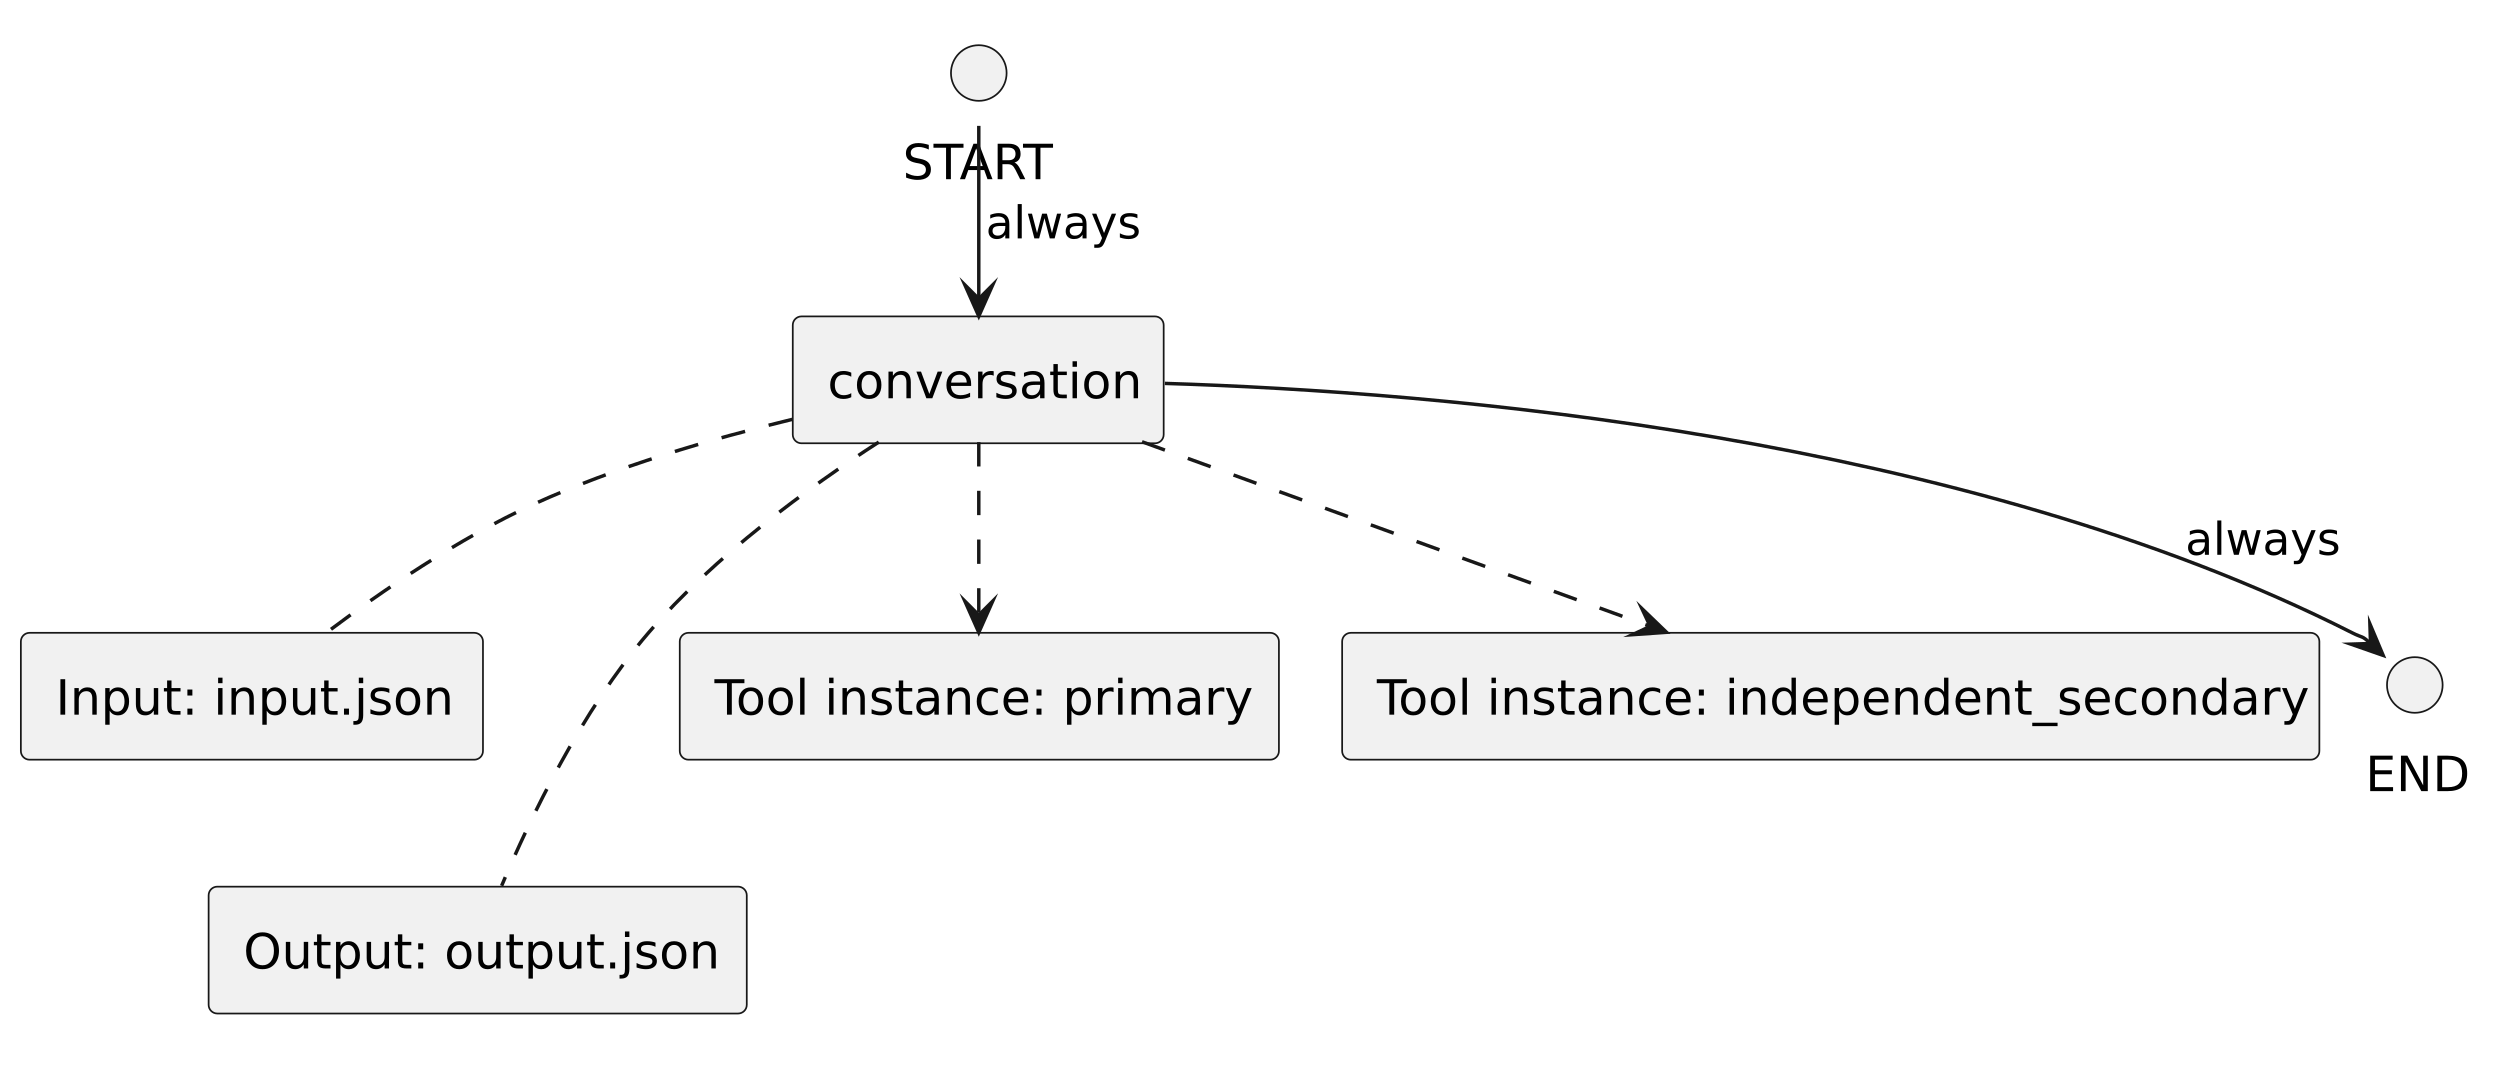
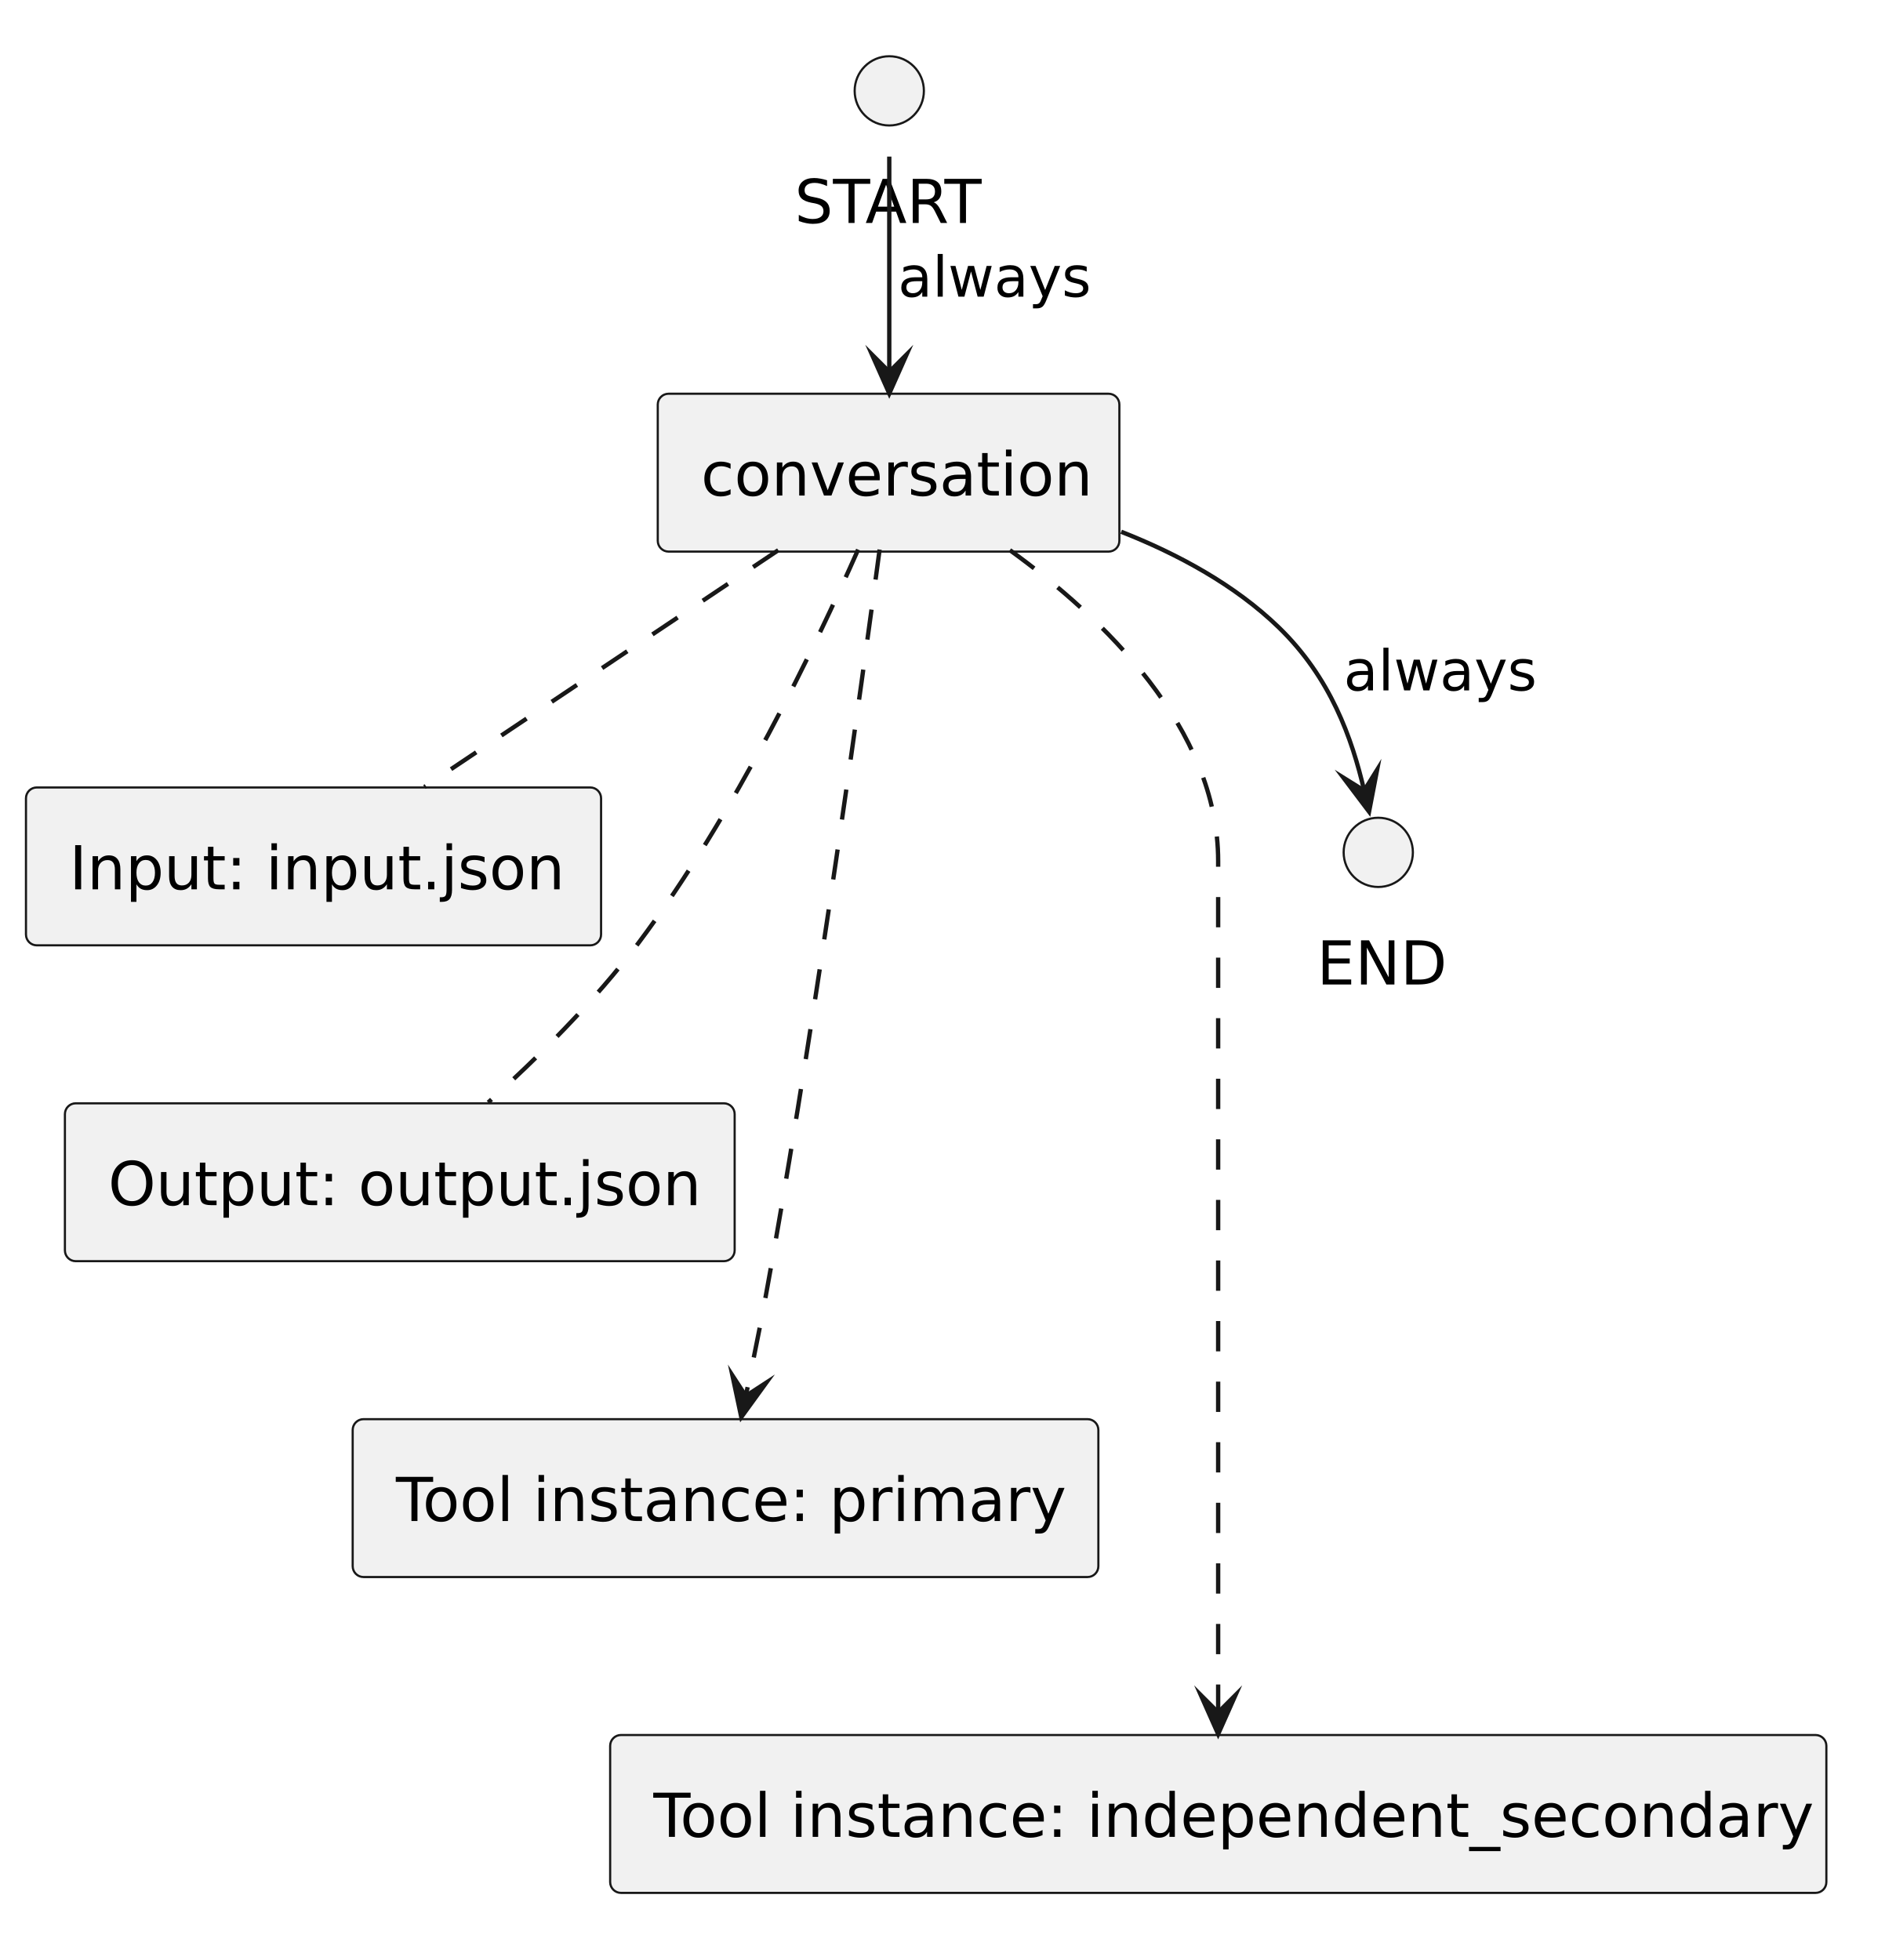
- <svg xmlns="http://www.w3.org/2000/svg" xmlns:xlink="http://www.w3.org/1999/xlink" version="1.1" data-diagram-type="DESCRIPTION" style="width:719px;height:307px;background:#FFFFFF;" width="719px" height="307px" viewBox="0 0 719 307" zoomAndPan="magnify" preserveAspectRatio="none" contentStyleType="text/css">
+ <svg xmlns="http://www.w3.org/2000/svg" xmlns:xlink="http://www.w3.org/1999/xlink" version="1.1" data-diagram-type="DESCRIPTION" style="width:438px;height:453px;background:#FFFFFF;" width="438px" height="453px" viewBox="0 0 438 453" zoomAndPan="magnify" preserveAspectRatio="none" contentStyleType="text/css">
  <defs />
  <g font-family="DejaVu Sans, Liberation Sans, Arial, sans-serif" lengthAdjust="spacing">
    <g class="entity" data-qualified-name="n0" id="ent0001" data-source-line="5">
      <a target="_top" href="//github.com/gorban/api-agent/blob/_____switch_branch_____/tests/integration/fixtures/tool_instances/independent/conversation.md.html" xlink:href="//github.com/gorban/api-agent/blob/_____switch_branch_____/tests/integration/fixtures/tool_instances/independent/conversation.md.html" xlink:type="simple" xlink:actuate="onRequest" xlink:show="new" title="//github.com/gorban/api-agent/blob/_____switch_branch_____/tests/integration/fixtures/tool_instances/independent/conversation.md.html" xlink:title="//github.com/gorban/api-agent/blob/_____switch_branch_____/tests/integration/fixtures/tool_instances/independent/conversation.md.html">
-         <rect x="228" y="91" width="106.673" height="36.488" fill="#F1F1F1" style="stroke:#181818;stroke-width:0.5;" rx="2.5" ry="2.5" />
-         <text x="238" y="114.535" fill="#000" font-size="14" textLength="86.673">conversation</text>
+         <rect x="152" y="91" width="106.673" height="36.488" fill="#F1F1F1" style="stroke:#181818;stroke-width:0.5;" rx="2.5" ry="2.5" />
+         <text x="162" y="114.535" fill="#000" font-size="14" textLength="86.673">conversation</text>
      </a>
    </g>
    <g class="entity" data-qualified-name="ref0" id="ent0002" data-source-line="6">
      <a target="_top" href="//github.com/gorban/api-agent/blob/_____switch_branch_____/tests/integration/fixtures/tool_instances/input.json" xlink:href="//github.com/gorban/api-agent/blob/_____switch_branch_____/tests/integration/fixtures/tool_instances/input.json" xlink:type="simple" xlink:actuate="onRequest" xlink:show="new" title="//github.com/gorban/api-agent/blob/_____switch_branch_____/tests/integration/fixtures/tool_instances/input.json" xlink:title="//github.com/gorban/api-agent/blob/_____switch_branch_____/tests/integration/fixtures/tool_instances/input.json">
        <rect x="6" y="182" width="132.902" height="36.488" fill="#F1F1F1" style="stroke:#181818;stroke-width:0.5;" rx="2.5" ry="2.5" />
        <text x="16" y="205.535" fill="#000" font-size="14" textLength="112.902">Input: input.json</text>
      </a>
    </g>
    <g class="entity" data-qualified-name="ref1" id="ent0004" data-source-line="8">
      <a target="_top" href="//github.com/gorban/api-agent/blob/_____switch_branch_____/tests/integration/fixtures/tool_instances/output.json" xlink:href="//github.com/gorban/api-agent/blob/_____switch_branch_____/tests/integration/fixtures/tool_instances/output.json" xlink:type="simple" xlink:actuate="onRequest" xlink:show="new" title="//github.com/gorban/api-agent/blob/_____switch_branch_____/tests/integration/fixtures/tool_instances/output.json" xlink:title="//github.com/gorban/api-agent/blob/_____switch_branch_____/tests/integration/fixtures/tool_instances/output.json">
-         <rect x="60" y="255" width="154.771" height="36.488" fill="#F1F1F1" style="stroke:#181818;stroke-width:0.5;" rx="2.5" ry="2.5" />
-         <text x="70" y="278.535" fill="#000" font-size="14" textLength="134.771">Output: output.json</text>
+         <rect x="15" y="255" width="154.771" height="36.488" fill="#F1F1F1" style="stroke:#181818;stroke-width:0.5;" rx="2.5" ry="2.5" />
+         <text x="25" y="278.535" fill="#000" font-size="14" textLength="134.771">Output: output.json</text>
      </a>
    </g>
    <g class="entity" data-qualified-name="toolbinding0" id="ent0007" data-source-line="11">
      <a target="_top" href="//github.com/gorban/api-agent/blob/_____switch_branch_____/tests/integration/fixtures/tool_instances/independent/conversation.md.html#workflow-tool-node-conversation-primary" xlink:href="//github.com/gorban/api-agent/blob/_____switch_branch_____/tests/integration/fixtures/tool_instances/independent/conversation.md.html#workflow-tool-node-conversation-primary" xlink:type="simple" xlink:actuate="onRequest" xlink:show="new" title="//github.com/gorban/api-agent/blob/_____switch_branch_____/tests/integration/fixtures/tool_instances/independent/conversation.md.html#workflow-tool-node-conversation-primary" xlink:title="//github.com/gorban/api-agent/blob/_____switch_branch_____/tests/integration/fixtures/tool_instances/independent/conversation.md.html#workflow-tool-node-conversation-primary">
-         <rect x="195.5" y="182" width="172.318" height="36.488" fill="#F1F1F1" style="stroke:#181818;stroke-width:0.5;" rx="2.5" ry="2.5" />
-         <text x="205.5" y="205.535" fill="#000" font-size="14" textLength="152.318">Tool instance: primary</text>
+         <rect x="81.5" y="328" width="172.318" height="36.488" fill="#F1F1F1" style="stroke:#181818;stroke-width:0.5;" rx="2.5" ry="2.5" />
+         <text x="91.5" y="351.535" fill="#000" font-size="14" textLength="152.318">Tool instance: primary</text>
      </a>
    </g>
    <g class="entity" data-qualified-name="toolbinding1" id="ent0009" data-source-line="13">
      <a target="_top" href="//github.com/gorban/api-agent/blob/_____switch_branch_____/tests/integration/fixtures/tool_instances/independent/conversation.md.html#workflow-tool-node-conversation-secondary" xlink:href="//github.com/gorban/api-agent/blob/_____switch_branch_____/tests/integration/fixtures/tool_instances/independent/conversation.md.html#workflow-tool-node-conversation-secondary" xlink:type="simple" xlink:actuate="onRequest" xlink:show="new" title="//github.com/gorban/api-agent/blob/_____switch_branch_____/tests/integration/fixtures/tool_instances/independent/conversation.md.html#workflow-tool-node-conversation-secondary" xlink:title="//github.com/gorban/api-agent/blob/_____switch_branch_____/tests/integration/fixtures/tool_instances/independent/conversation.md.html#workflow-tool-node-conversation-secondary">
-         <rect x="386" y="182" width="281.051" height="36.488" fill="#F1F1F1" style="stroke:#181818;stroke-width:0.5;" rx="2.5" ry="2.5" />
-         <text x="396" y="205.535" fill="#000" font-size="14" textLength="261.051">Tool instance: independent_secondary</text>
+         <rect x="141" y="401" width="281.051" height="36.488" fill="#F1F1F1" style="stroke:#181818;stroke-width:0.5;" rx="2.5" ry="2.5" />
+         <text x="151" y="424.535" fill="#000" font-size="14" textLength="261.051">Tool instance: independent_secondary</text>
      </a>
    </g>
    <g class="entity" data-qualified-name="start" id="ent0011" data-source-line="15">
-       <ellipse cx="281.5" cy="21" rx="8" ry="8" fill="#F1F1F1" style="stroke:#181818;stroke-width:0.5;" />
-       <text x="259.622" y="51.535" fill="#000" font-size="14" textLength="43.757">START</text>
+       <ellipse cx="205.5" cy="21" rx="8" ry="8" fill="#F1F1F1" style="stroke:#181818;stroke-width:0.5;" />
+       <text x="183.622" y="51.535" fill="#000" font-size="14" textLength="43.757">START</text>
    </g>
    <g class="entity" data-qualified-name="end" id="ent0013" data-source-line="17">
-       <ellipse cx="694.5" cy="197" rx="8" ry="8" fill="#F1F1F1" style="stroke:#181818;stroke-width:0.5;" />
-       <text x="680.292" y="227.535" fill="#000" font-size="14" textLength="28.417">END</text>
+       <ellipse cx="318.5" cy="197" rx="8" ry="8" fill="#F1F1F1" style="stroke:#181818;stroke-width:0.5;" />
+       <text x="304.292" y="227.535" fill="#000" font-size="14" textLength="28.417">END</text>
    </g>
    <g class="link" data-entity-1="ent0001" data-entity-2="ent0002" id="lnk3" data-link-type="association">
-       <path d="M227.851,120.611 C204.416,126.267 176.981,134.303 153.5,145 C131.968,154.809 109.761,170.039 94.058,181.828" style="stroke:#181818;stroke-width:1;stroke-dasharray:7,7;" fill="none" />
+       <path d="M179.856,127.16 C156.305,142.92 121.591,166.149 98.065,181.893" style="stroke:#181818;stroke-width:1;stroke-dasharray:7,7;" fill="none" />
    </g>
    <g class="link" data-entity-1="ent0001" data-entity-2="ent0004" id="lnk5" data-link-type="association">
-       <path d="M252.732,127.143 C232.416,140.284 205.529,159.879 186.5,182 C167.24,204.388 152.355,235.584 144.269,254.752" style="stroke:#181818;stroke-width:1;stroke-dasharray:7,7;" fill="none" />
+       <path d="M198.301,127.026 C188.533,149.131 169.725,188.379 147.5,218 C137.381,231.487 123.899,244.779 112.816,254.801" style="stroke:#181818;stroke-width:1;stroke-dasharray:7,7;" fill="none" />
    </g>
    <g class="link" data-entity-1="ent0001" data-entity-2="ent0007" id="lnk8" data-link-type="dependency">
-       <polygon points="281.5,181.893,285.5,172.893,281.5,176.893,277.5,172.893,281.5,181.893" fill="#181818" style="stroke:#181818;stroke-width:1;stroke-linejoin:miter;stroke-miterlimit:10;" />
-       <path d="M281.5,127.16 C281.5,142.92 281.5,161.149 281.5,176.893" style="stroke:#181818;stroke-width:1;stroke-dasharray:7,7;" fill="none" />
+       <polygon points="171.302,327.535,177.08,319.559,172.338,322.643,169.254,317.901,171.302,327.535" fill="#181818" style="stroke:#181818;stroke-width:1;stroke-linejoin:miter;stroke-miterlimit:10;" />
+       <path d="M203.267,127.017 C198.983,159.15 189.092,230.926 178.5,291 C176.34,303.249 174.574,312.091 172.338,322.643" style="stroke:#181818;stroke-width:1;stroke-dasharray:7,7;" fill="none" />
    </g>
    <g class="link" data-entity-1="ent0001" data-entity-2="ent0009" id="lnk10" data-link-type="dependency">
-       <polygon points="479.293,181.851,472.2,175.019,474.594,180.144,469.468,182.538,479.293,181.851" fill="#181818" style="stroke:#181818;stroke-width:1;stroke-linejoin:miter;stroke-miterlimit:10;" />
-       <path d="M328.449,127.055 C371.799,142.803 431.161,164.367 474.594,180.144" style="stroke:#181818;stroke-width:1;stroke-dasharray:7,7;" fill="none" />
+       <polygon points="281.5,400.784,285.5,391.784,281.5,395.784,277.5,391.784,281.5,400.784" fill="#181818" style="stroke:#181818;stroke-width:1;stroke-linejoin:miter;stroke-miterlimit:10;" />
+       <path d="M233.368,127.151 C255.058,142.868 281.5,168.319 281.5,199 C281.5,199 281.5,199 281.5,347 C281.5,365.366 281.5,381.405 281.5,395.784" style="stroke:#181818;stroke-width:1;stroke-dasharray:7,7;" fill="none" />
    </g>
    <g class="link" data-entity-1="ent0011" data-entity-2="ent0001" id="lnk12" data-link-type="dependency">
-       <polygon points="281.5,90.945,285.5,81.945,281.5,85.945,277.5,81.945,281.5,90.945" fill="#181818" style="stroke:#181818;stroke-width:1;stroke-linejoin:miter;stroke-miterlimit:10;" />
-       <path d="M281.5,36.194 C281.5,50.265 281.5,69.557 281.5,85.945" style="stroke:#181818;stroke-width:1;" fill="none" />
-       <text x="283.5" y="68.568" fill="#000" font-size="13" textLength="41.552">always</text>
+       <polygon points="205.5,90.945,209.5,81.945,205.5,85.945,201.5,81.945,205.5,90.945" fill="#181818" style="stroke:#181818;stroke-width:1;stroke-linejoin:miter;stroke-miterlimit:10;" />
+       <path d="M205.5,36.194 C205.5,50.265 205.5,69.557 205.5,85.945" style="stroke:#181818;stroke-width:1;" fill="none" />
+       <text x="207.5" y="68.568" fill="#000" font-size="13" textLength="41.552">always</text>
    </g>
    <g class="link" data-entity-1="ent0001" data-entity-2="ent0013" id="lnk14" data-link-type="dependency">
-       <polygon points="685.405,188.498,681.581,179.422,681.76,185.076,676.106,185.254,685.405,188.498" fill="#181818" style="stroke:#181818;stroke-width:1;stroke-linejoin:miter;stroke-miterlimit:10;" />
-       <path d="M335.013,110.267 C413.917,112.691 564.241,125.179 676.5,182 C679.721,183.631 679.122,182.599 681.76,185.076" style="stroke:#181818;stroke-width:1;" fill="none" />
-       <text x="628.5" y="159.568" fill="#000" font-size="13" textLength="41.552">always</text>
+       <polygon points="316.374,187.595,318.232,177.923,315.242,182.725,310.44,179.735,316.374,187.595" fill="#181818" style="stroke:#181818;stroke-width:1;stroke-linejoin:miter;stroke-miterlimit:10;" />
+       <path d="M259.091,122.898 C272.218,128.065 285.385,135.202 295.5,145 C307.503,156.628 312.434,170.649 315.242,182.725" style="stroke:#181818;stroke-width:1;" fill="none" />
+       <text x="310.5" y="159.568" fill="#000" font-size="13" textLength="41.552">always</text>
    </g>
  </g>
</svg>
